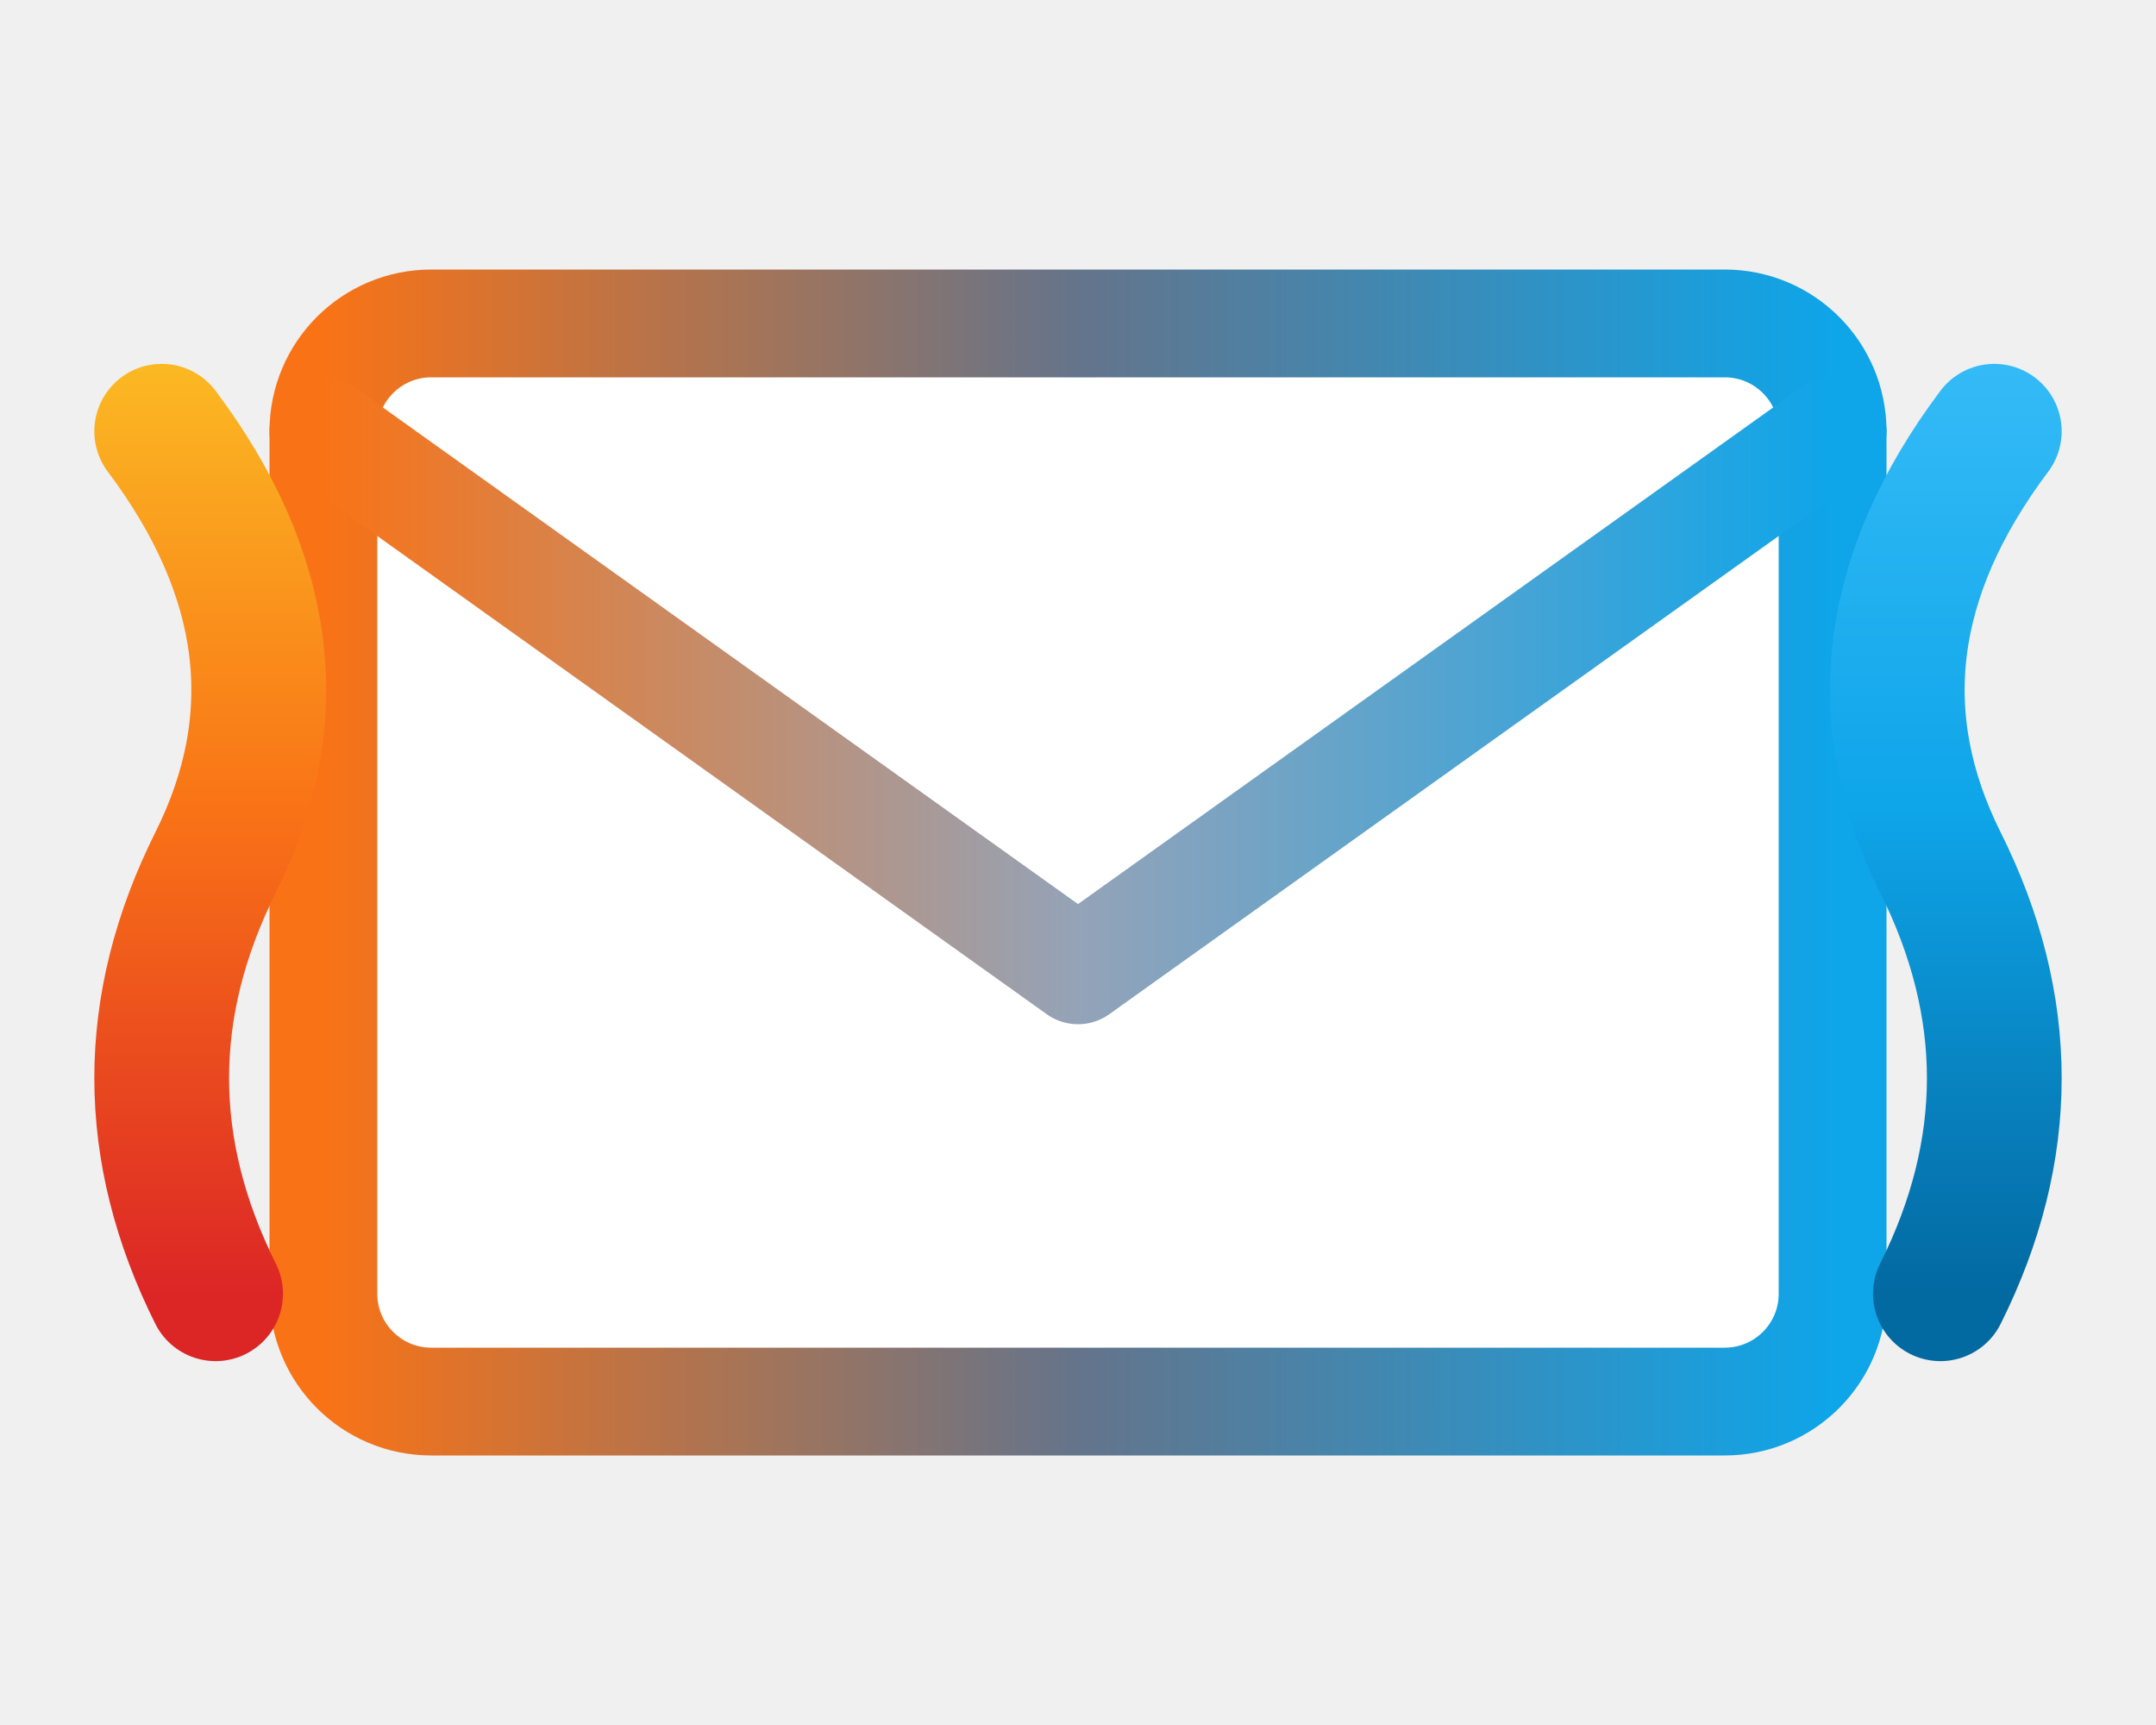
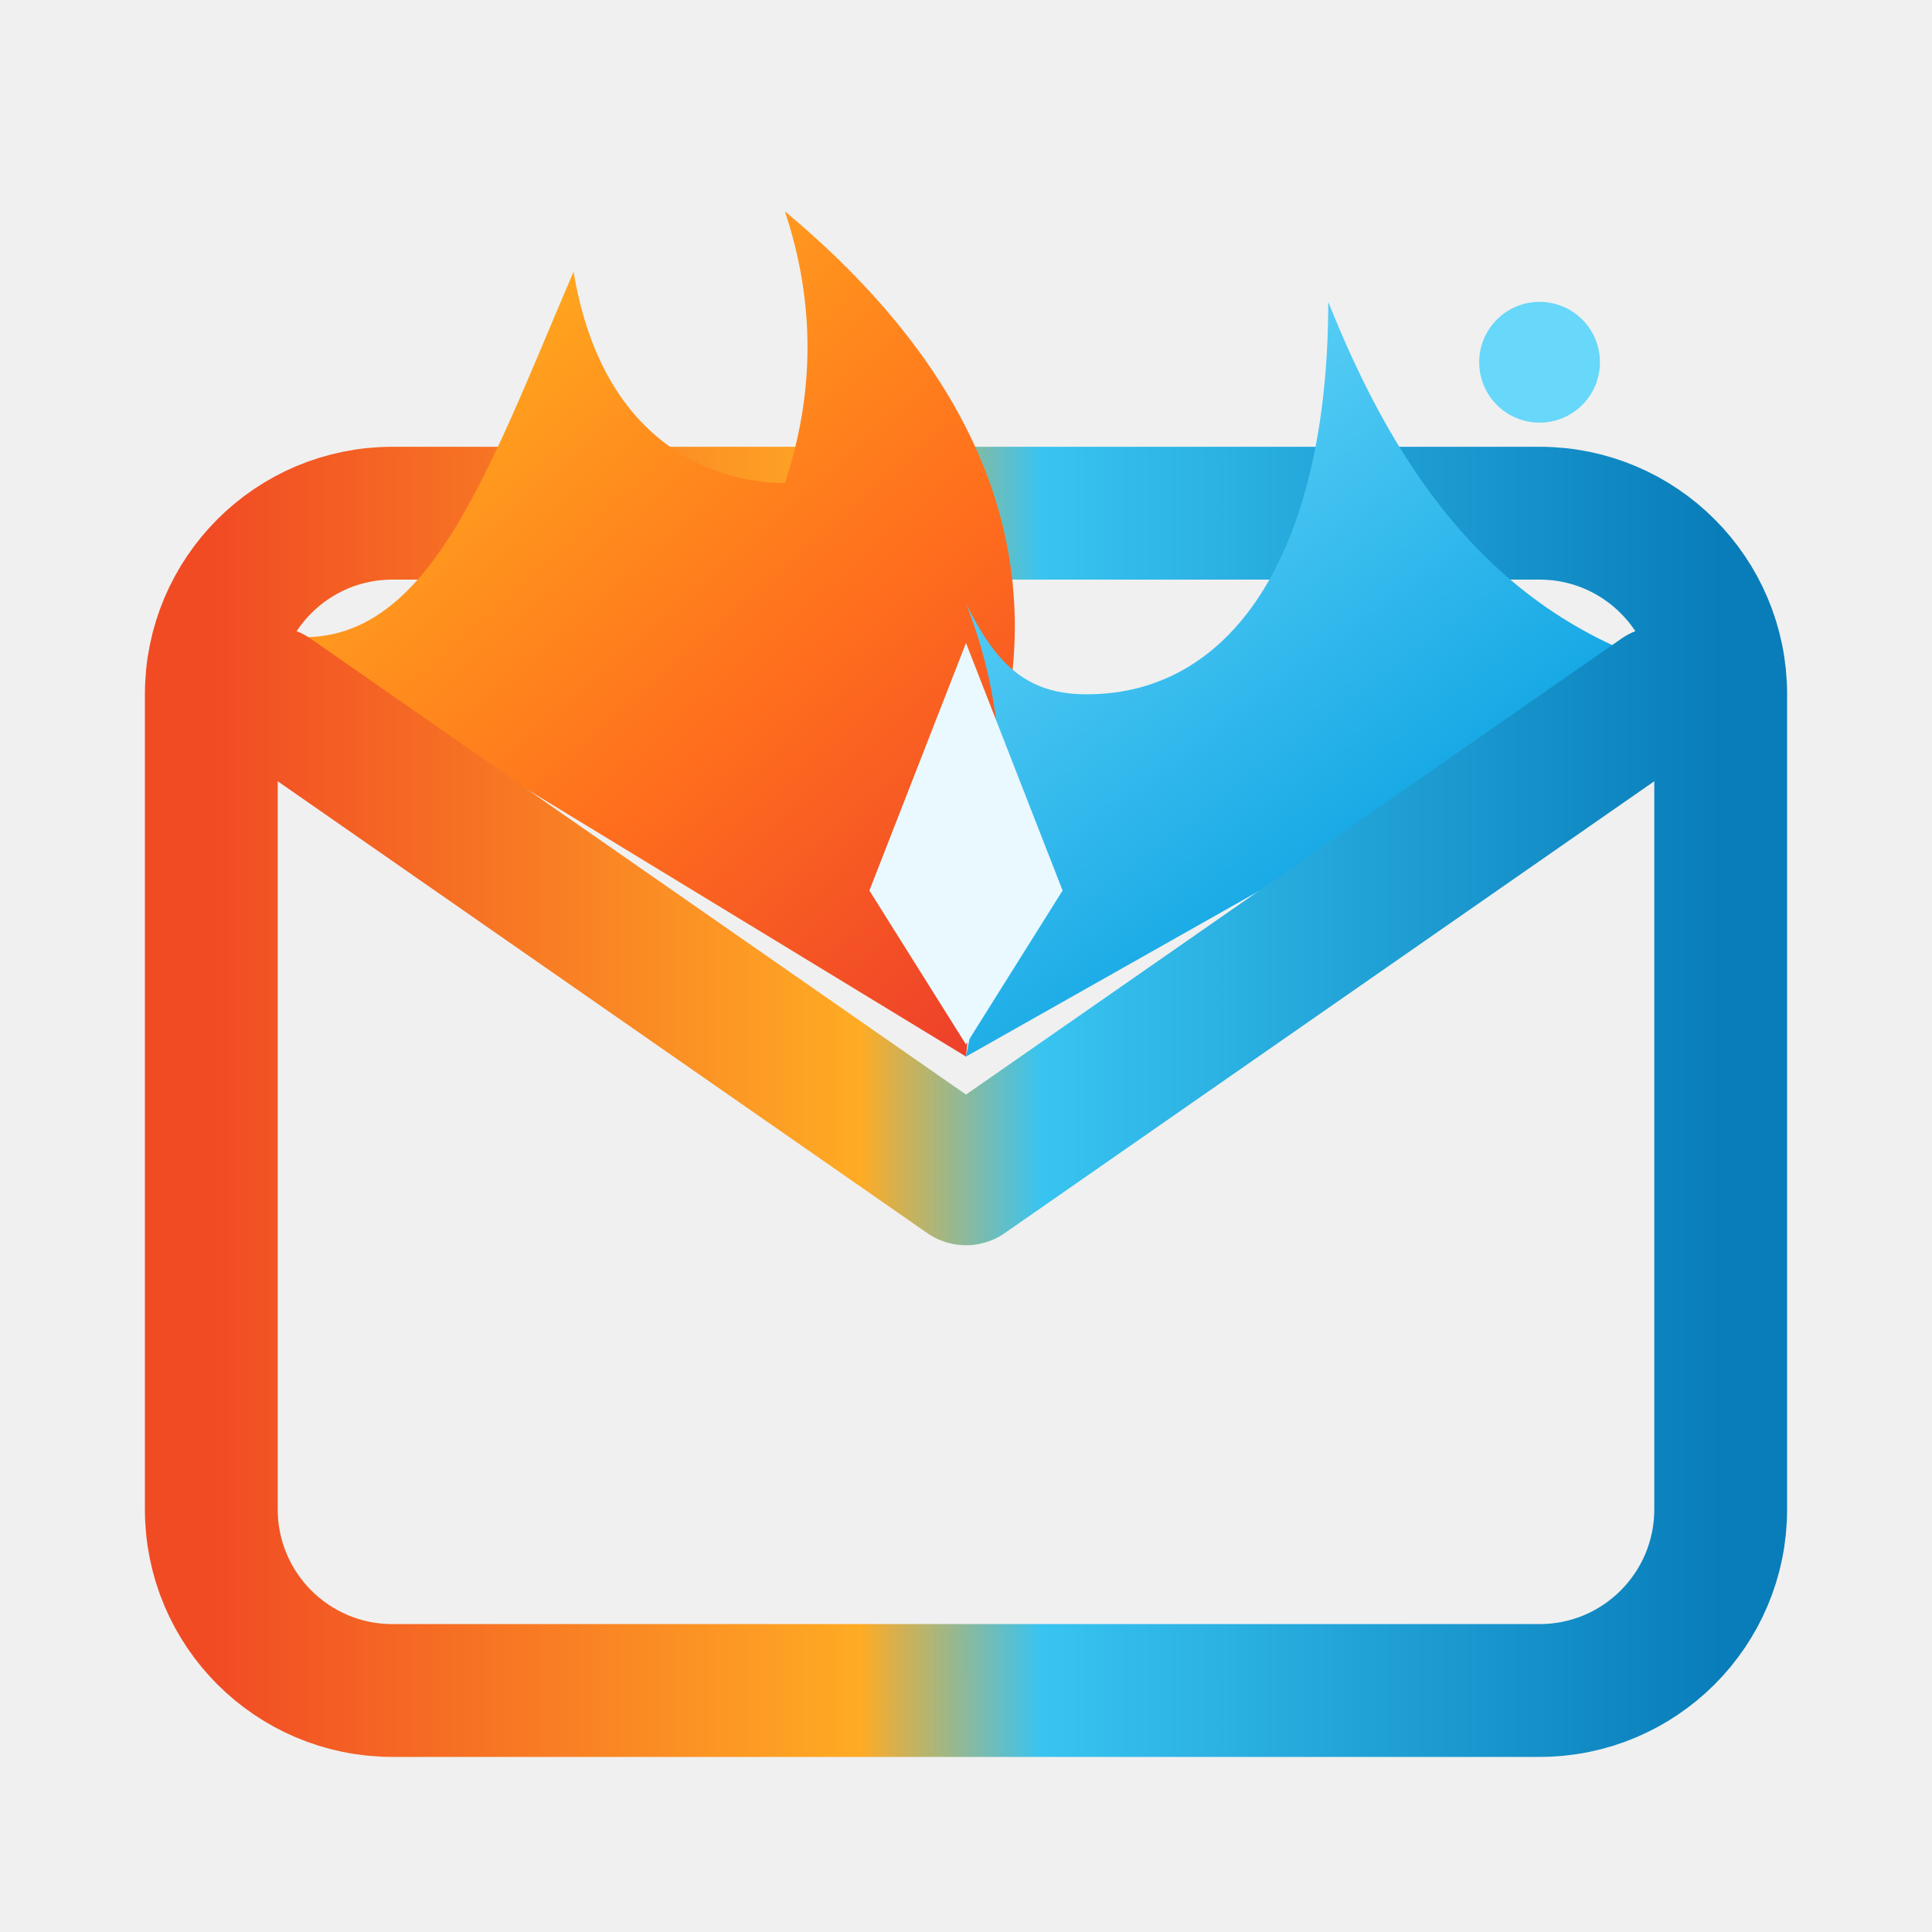
- <svg xmlns="http://www.w3.org/2000/svg" viewBox="0 0 40 32">
-   <rect x="6" y="6" width="28" height="20" rx="2" fill="#fff" stroke="url(#b)" stroke-width="2" />
-   <path d="M6 8L20 18L34 8" fill="none" stroke="url(#f)" stroke-width="2" stroke-linecap="round" stroke-linejoin="round" />
-   <path d="M4 24Q2 20 4 16Q6 12 3 8" fill="none" stroke="url(#r)" stroke-width="2.5" stroke-linecap="round" />
-   <path d="M36 24Q38 20 36 16Q34 12 37 8" fill="none" stroke="url(#w)" stroke-width="2.5" stroke-linecap="round" />
+ <svg xmlns="http://www.w3.org/2000/svg" viewBox="0 0 64 64">
  <defs>
-     <linearGradient id="b" x1="6" y1="16" x2="34" y2="16" gradientUnits="userSpaceOnUse">
-       <stop stop-color="#f97316" />
-       <stop offset=".5" stop-color="#64748b" />
-       <stop offset="1" stop-color="#0ea5e9" />
+     <linearGradient id="rim" x1="7" y1="35" x2="57" y2="35" gradientUnits="userSpaceOnUse">
+       <stop stop-color="#F14B24" />
+       <stop offset=".43" stop-color="#FFAB24" />
+       <stop offset=".55" stop-color="#38C4F1" />
+       <stop offset="1" stop-color="#087DBA" />
    </linearGradient>
-     <linearGradient id="f" x1="6" y1="13" x2="34" y2="13" gradientUnits="userSpaceOnUse">
-       <stop stop-color="#f97316" />
-       <stop offset=".5" stop-color="#94a3b8" />
-       <stop offset="1" stop-color="#0ea5e9" />
+     <linearGradient id="fire" x1="10" y1="12" x2="32" y2="37" gradientUnits="userSpaceOnUse">
+       <stop stop-color="#FFB21E" />
+       <stop offset=".55" stop-color="#FF6E1D" />
+       <stop offset="1" stop-color="#EB3B2C" />
    </linearGradient>
-     <linearGradient id="r" x1="4" y1="24" x2="4" y2="6" gradientUnits="userSpaceOnUse">
-       <stop stop-color="#dc2626" />
-       <stop offset=".5" stop-color="#f97316" />
-       <stop offset="1" stop-color="#fbbf24" />
-     </linearGradient>
-     <linearGradient id="w" x1="36" y1="24" x2="36" y2="6" gradientUnits="userSpaceOnUse">
-       <stop stop-color="#0369a1" />
-       <stop offset=".5" stop-color="#0ea5e9" />
-       <stop offset="1" stop-color="#38bdf8" />
+     <linearGradient id="water" x1="32" y1="14" x2="54" y2="43" gradientUnits="userSpaceOnUse">
+       <stop stop-color="#67D7FA" />
+       <stop offset=".54" stop-color="#14A7E4" />
+       <stop offset="1" stop-color="#086FAD" />
    </linearGradient>
  </defs>
+   <g stroke-linecap="round" stroke-linejoin="round">
+     <rect x="7" y="17" width="50" height="39" rx="6" fill="none" stroke="url(#rim)" stroke-width="4.4" />
+     <path d="M9 21c5 1 7-5 10-12 1 6 5 7 7 7 1-3 1-6 0-9 6 5 9 11 7 18l-1 10L9 21Z" fill="url(#fire)" />
+     <path d="M55 22c-6-2-9-7-11-12 0 8-3 13-8 13-2 0-3-1-4-3 2 5 1 10 0 15l23-13Z" fill="url(#water)" />
+     <circle cx="51" cy="12" r="2" fill="#67D7FA" />
+     <path d="m9 23 23 16 23-16" fill="none" stroke="url(#rim)" stroke-width="4.5" />
+     <path d="m28.8 29.5 3.2-8.2 3.2 8.2-3.2 5.1Z" fill="#EAF9FF" />
+   </g>
</svg>
